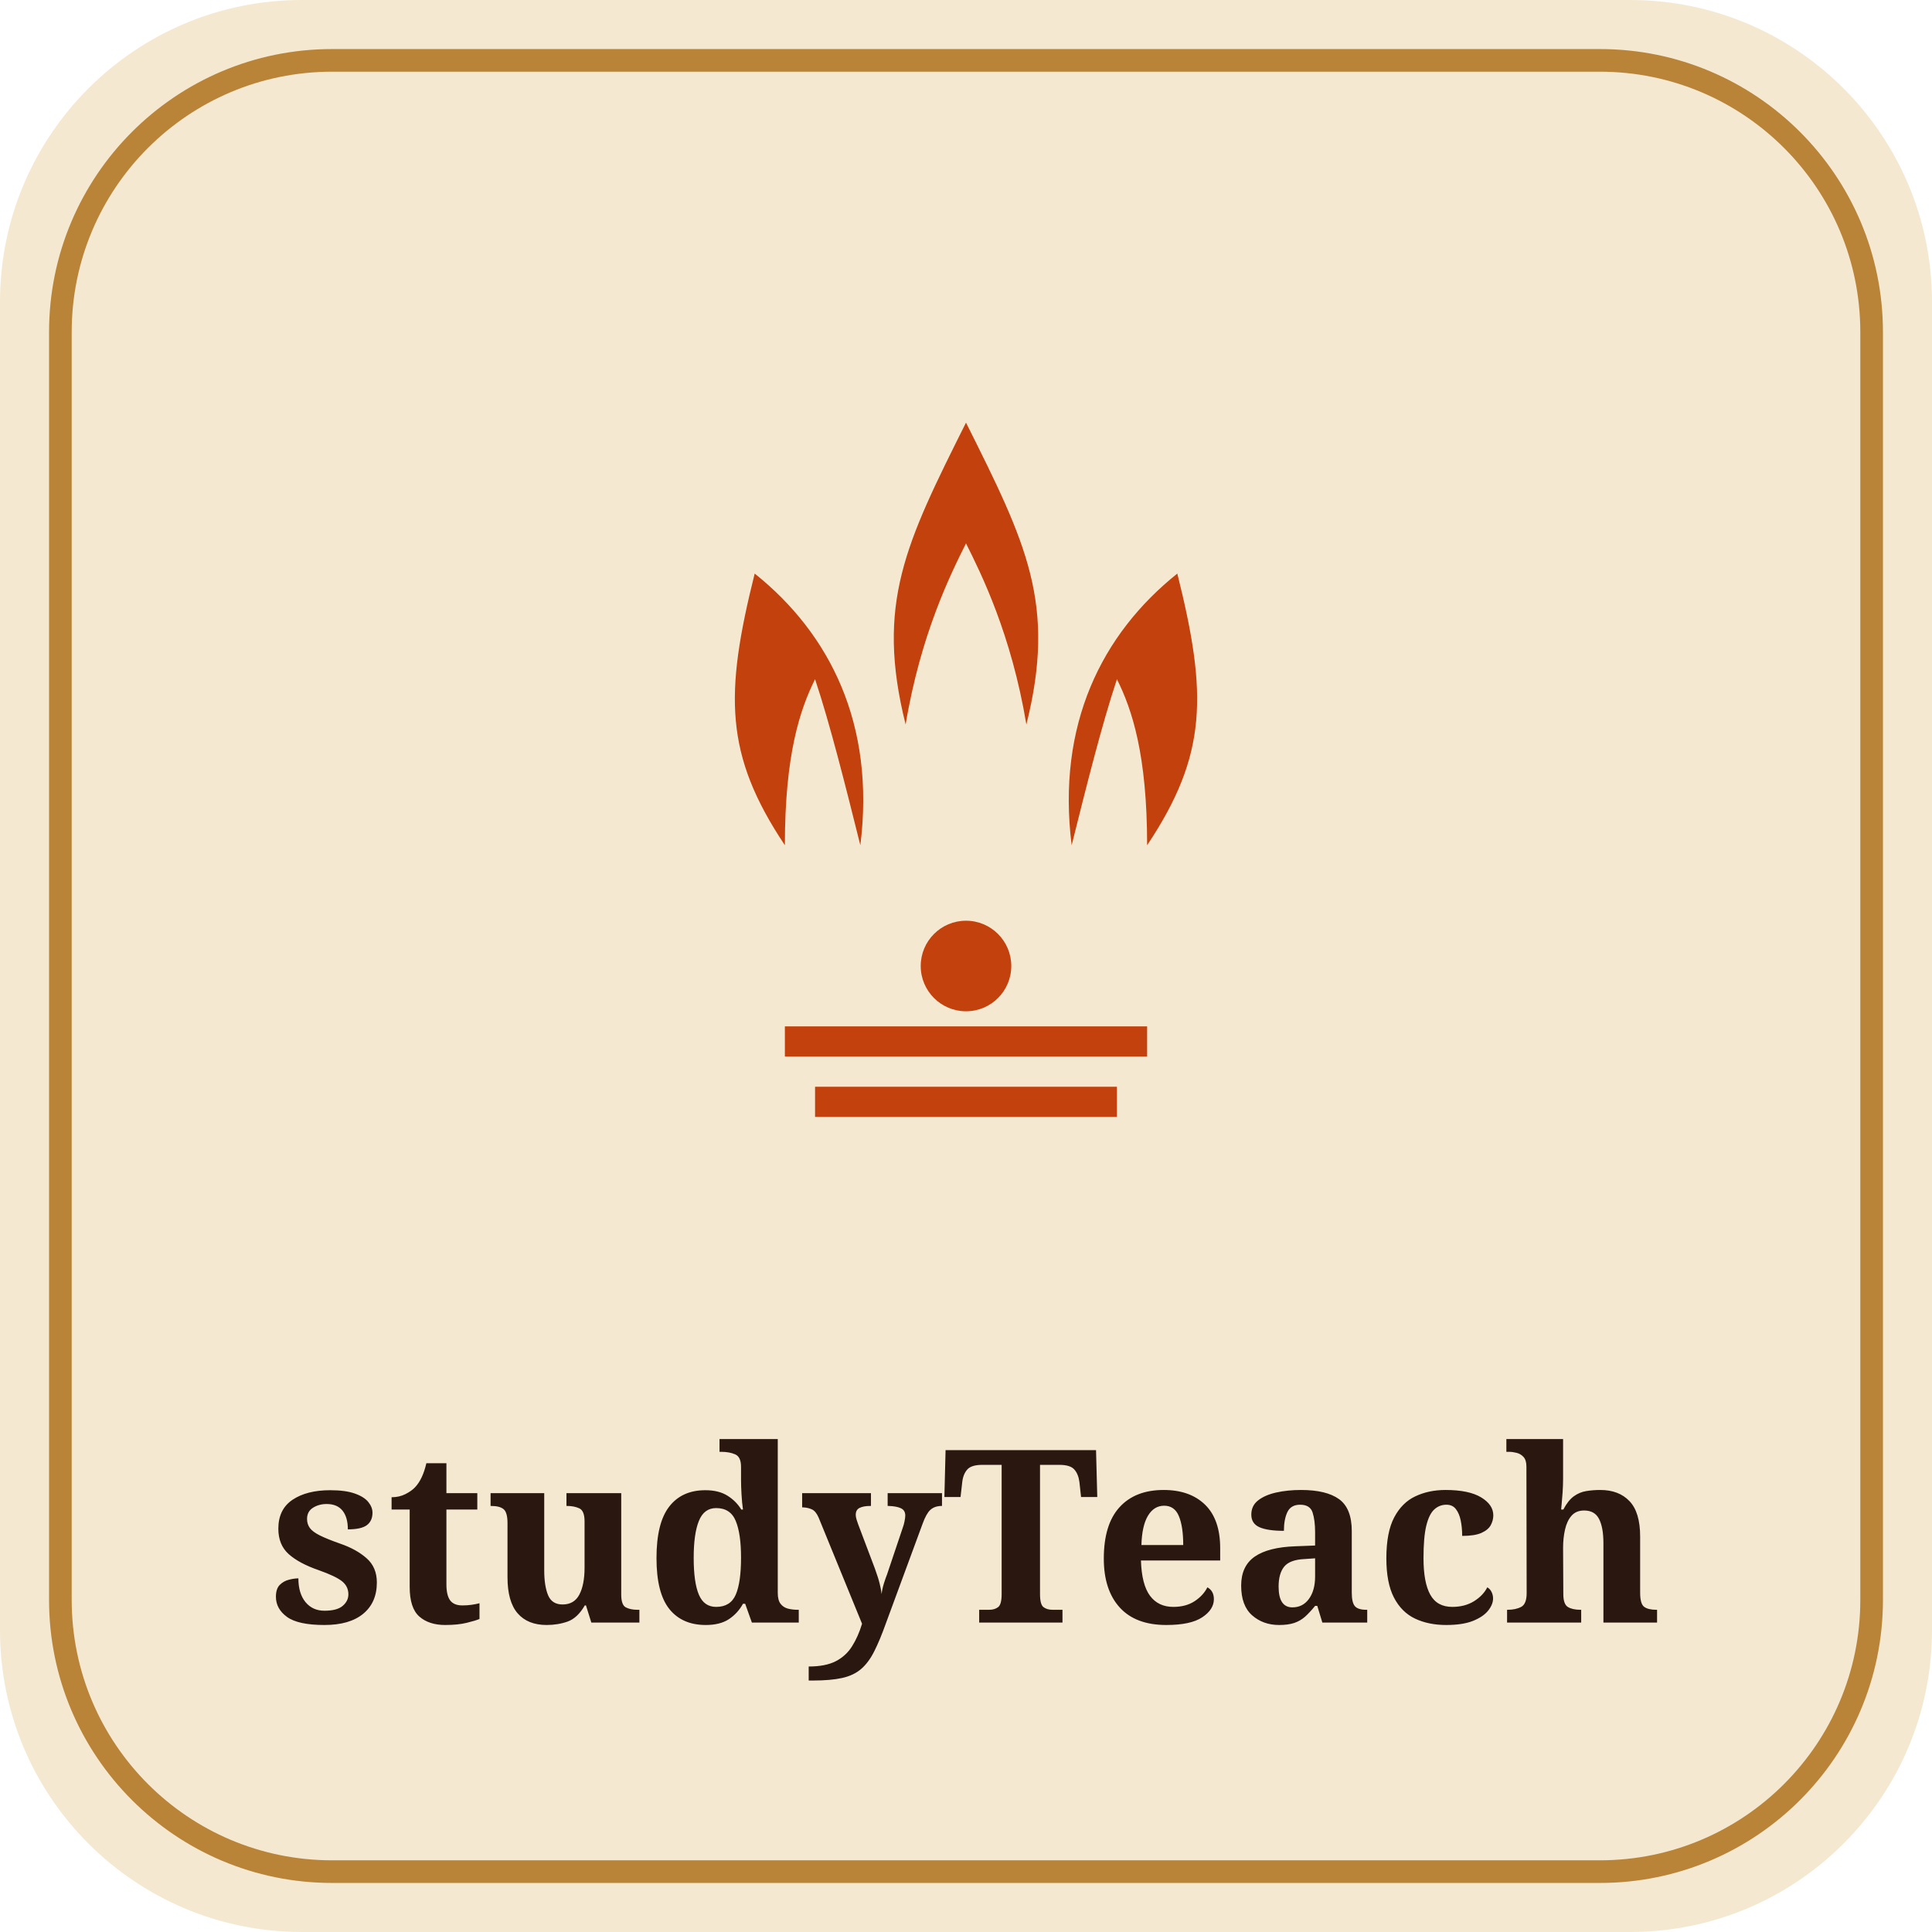
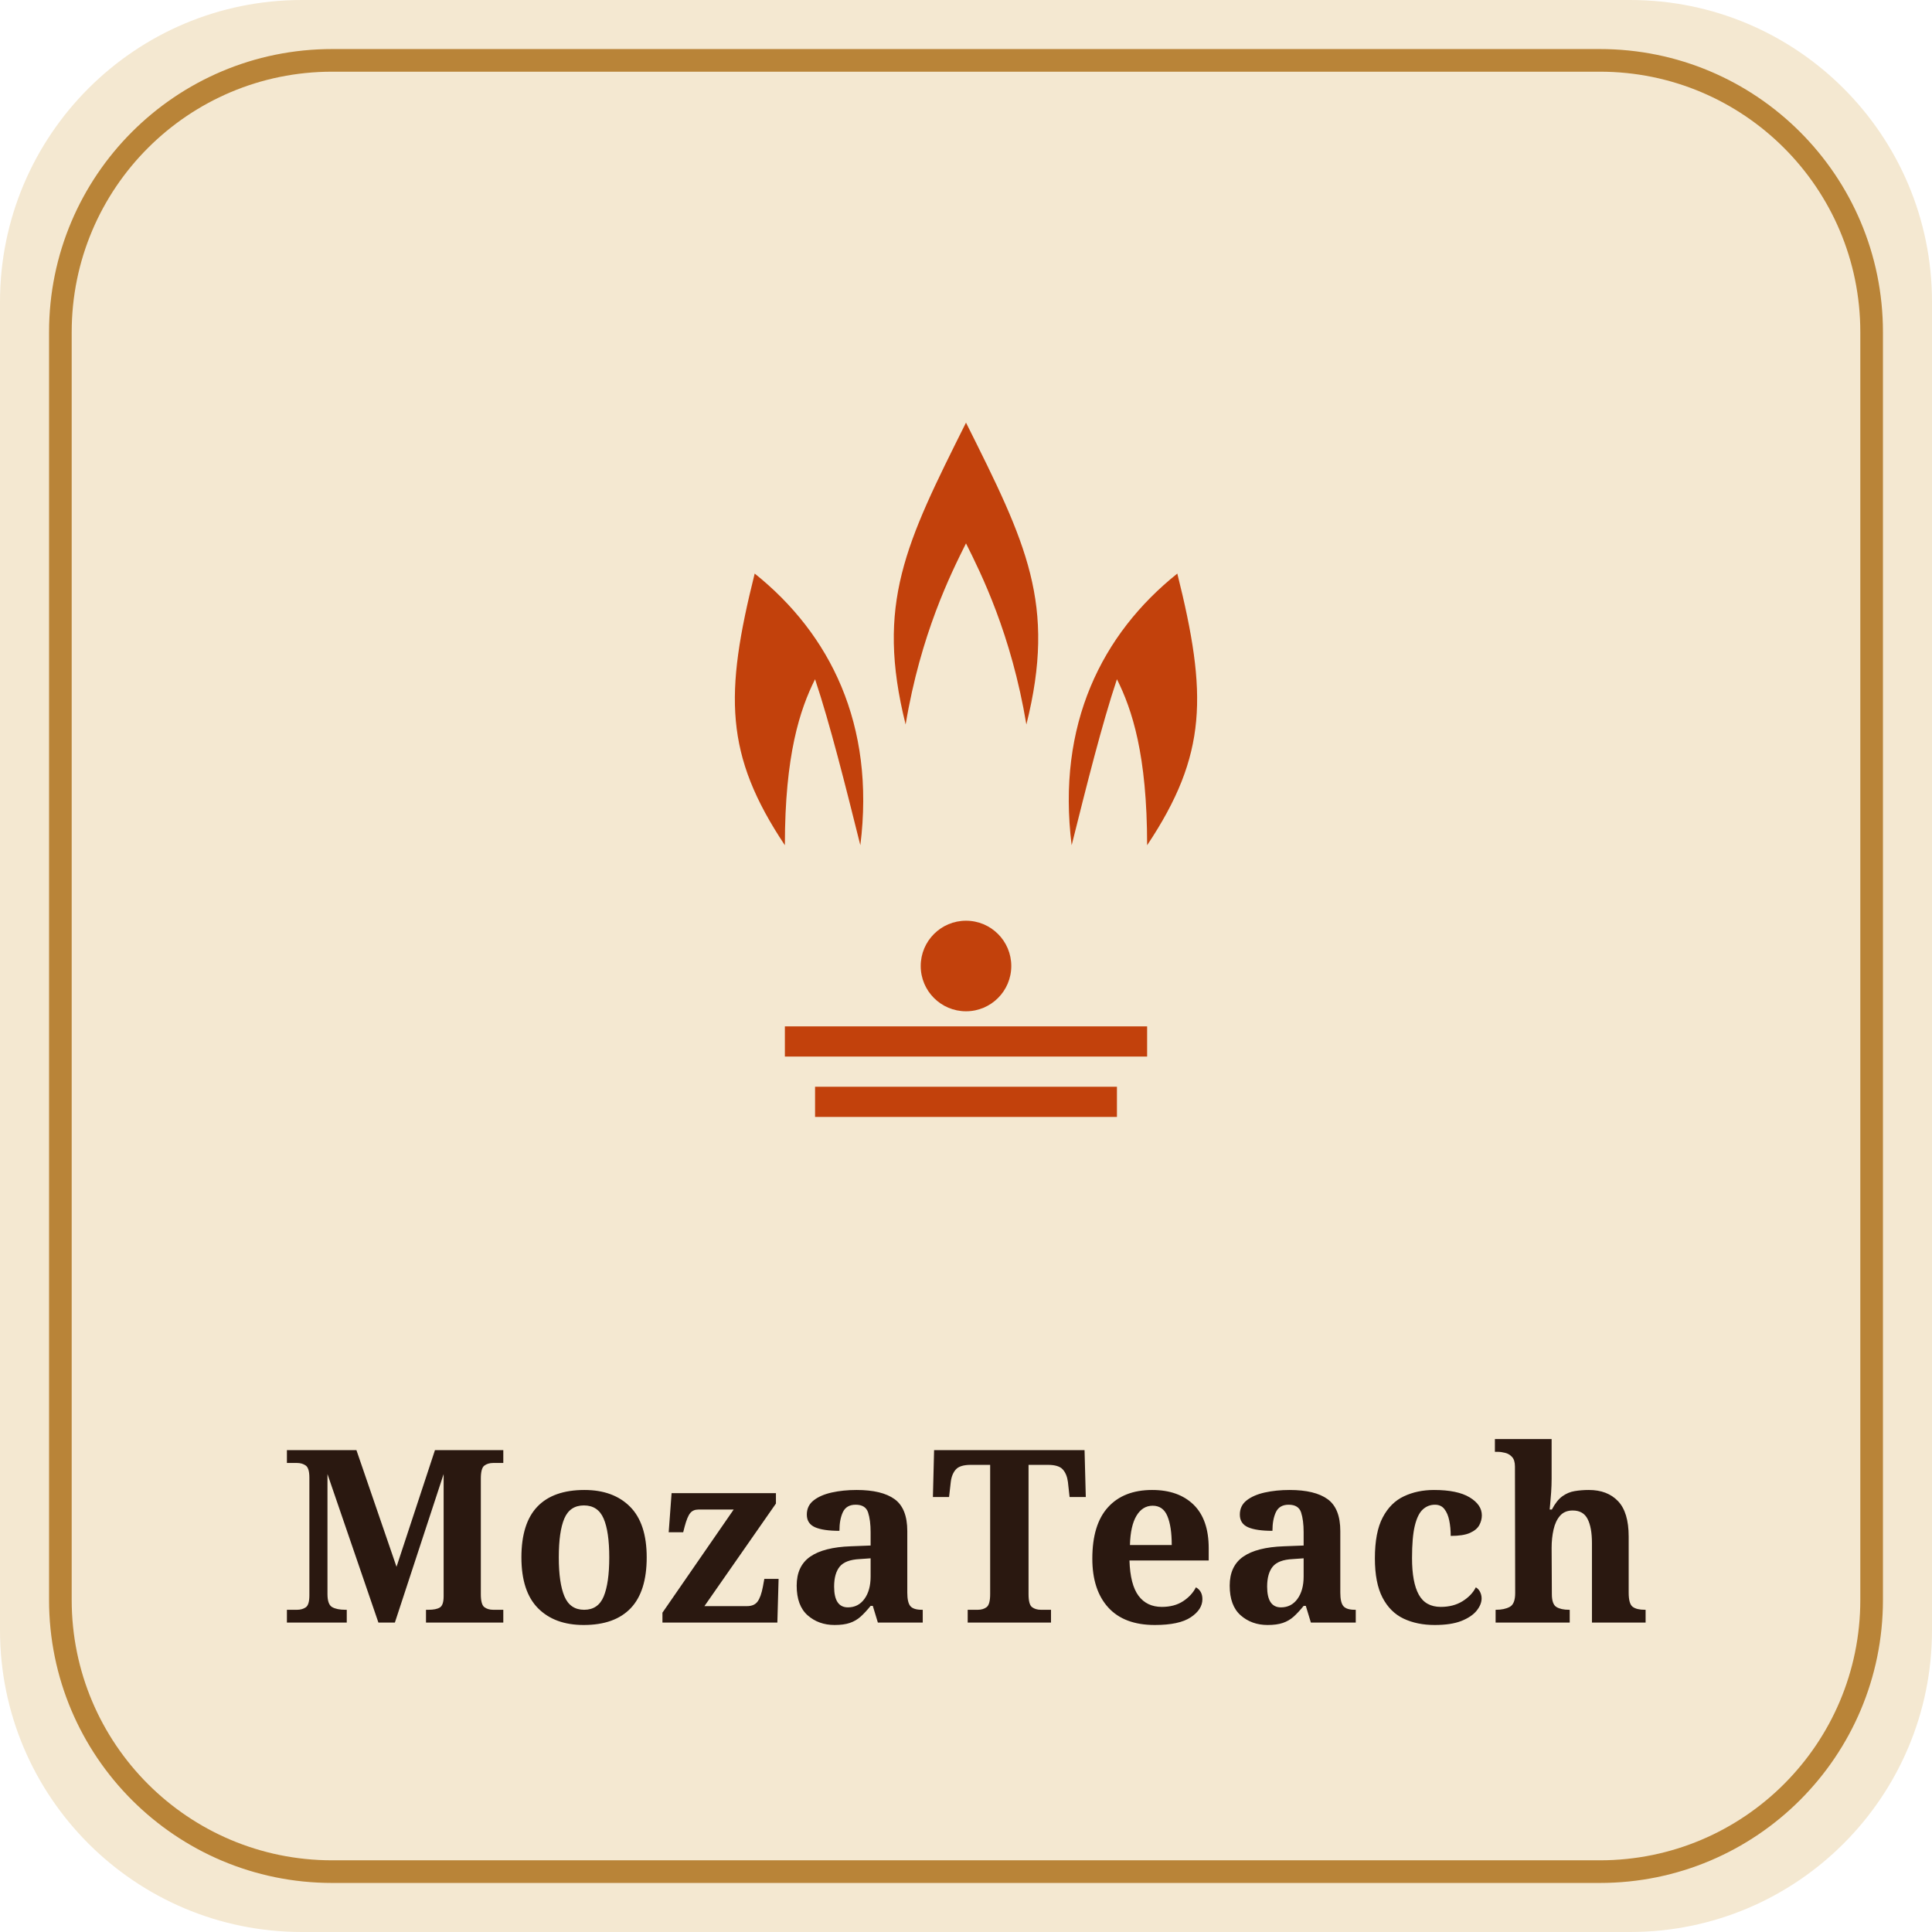
<svg xmlns="http://www.w3.org/2000/svg" width="512" height="512" viewBox="0 0 512 512">
  <rect width="512" height="512" rx="80" fill="#F4E8D1" />
  <rect x="16" y="16" width="480" height="480" rx="72" fill="none" stroke="#B98438" stroke-width="6" />
  <g transform="translate(128 80) scale(8)" fill="#C2410C">
    <path d="M16 4 C 14 8, 13 10, 14 14 C 14.5 11, 15.5 9, 16 8 C 16.5 9, 17.5 11, 18 14 C 19 10, 18 8, 16 4 Z" />
    <path d="M9 9 C 8 13, 8 15, 10 18 C 10 15, 10.5 13.5, 11 12.5 C 11.5 14, 12 16, 12.5 18 C 13 14, 11.5 11, 9 9 Z" />
    <path d="M23 9 C 24 13, 24 15, 22 18 C 22 15, 21.5 13.5, 21 12.5 C 20.5 14, 20 16, 19.5 18 C 19 14, 20.5 11, 23 9 Z" />
    <circle cx="16" cy="22" r="1.5" />
    <path d="M10 24 L22 24 L22 25 L10 25 Z" />
    <path d="M11 26 L21 26 L21 27 L11 27 Z" />
  </g>
-   <text x="256" y="430" text-anchor="middle" font-family="Bitter, Georgia, serif" font-weight="700" font-size="64" fill="#2A1810">studyTeach</text>
+   <text x="256" y="430" text-anchor="middle" font-family="Bitter, Georgia, serif" font-weight="700" font-size="64" fill="#2A1810">MozaTeach</text>
</svg>
